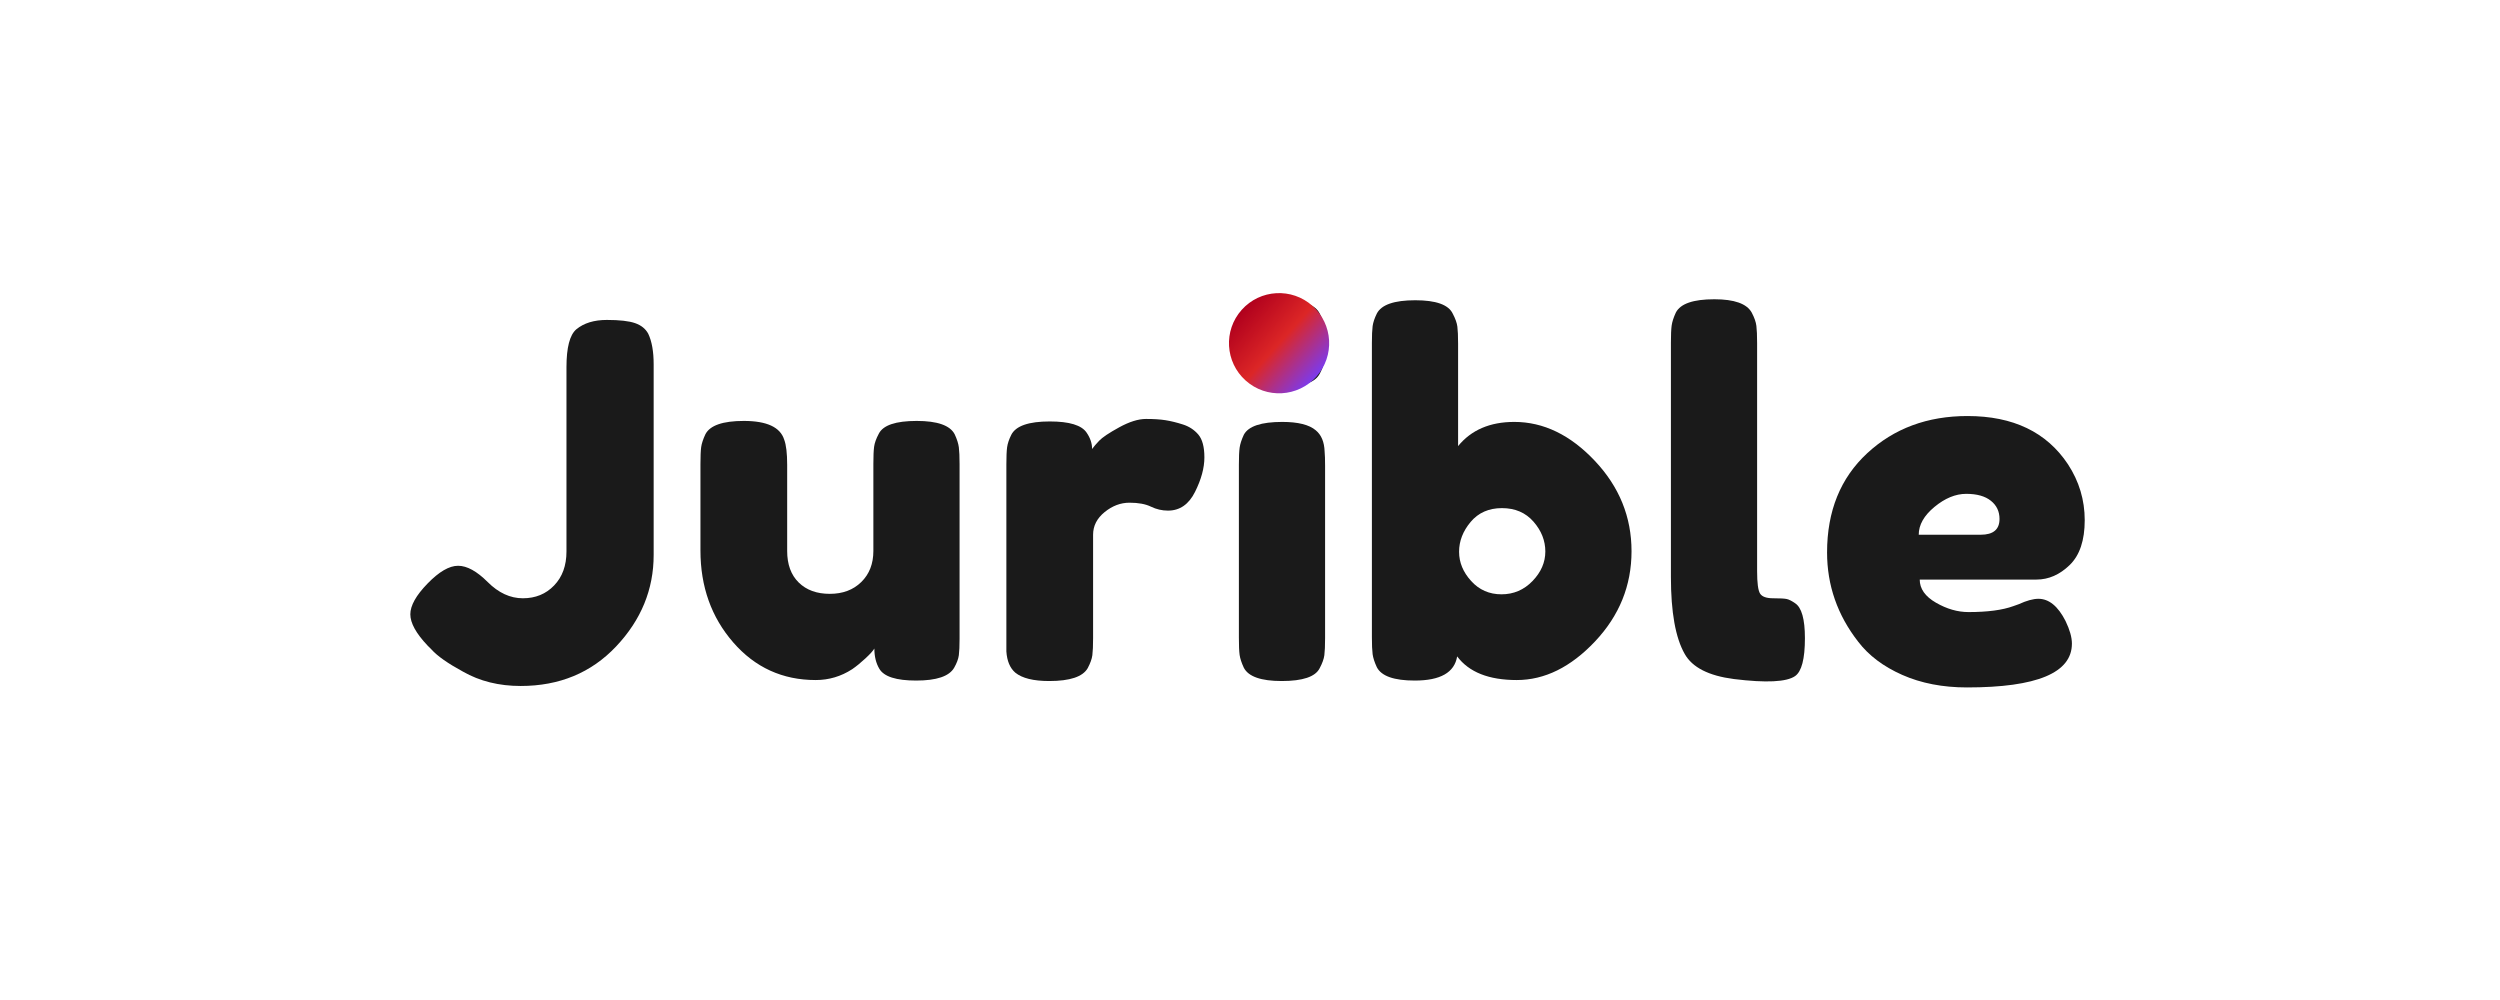
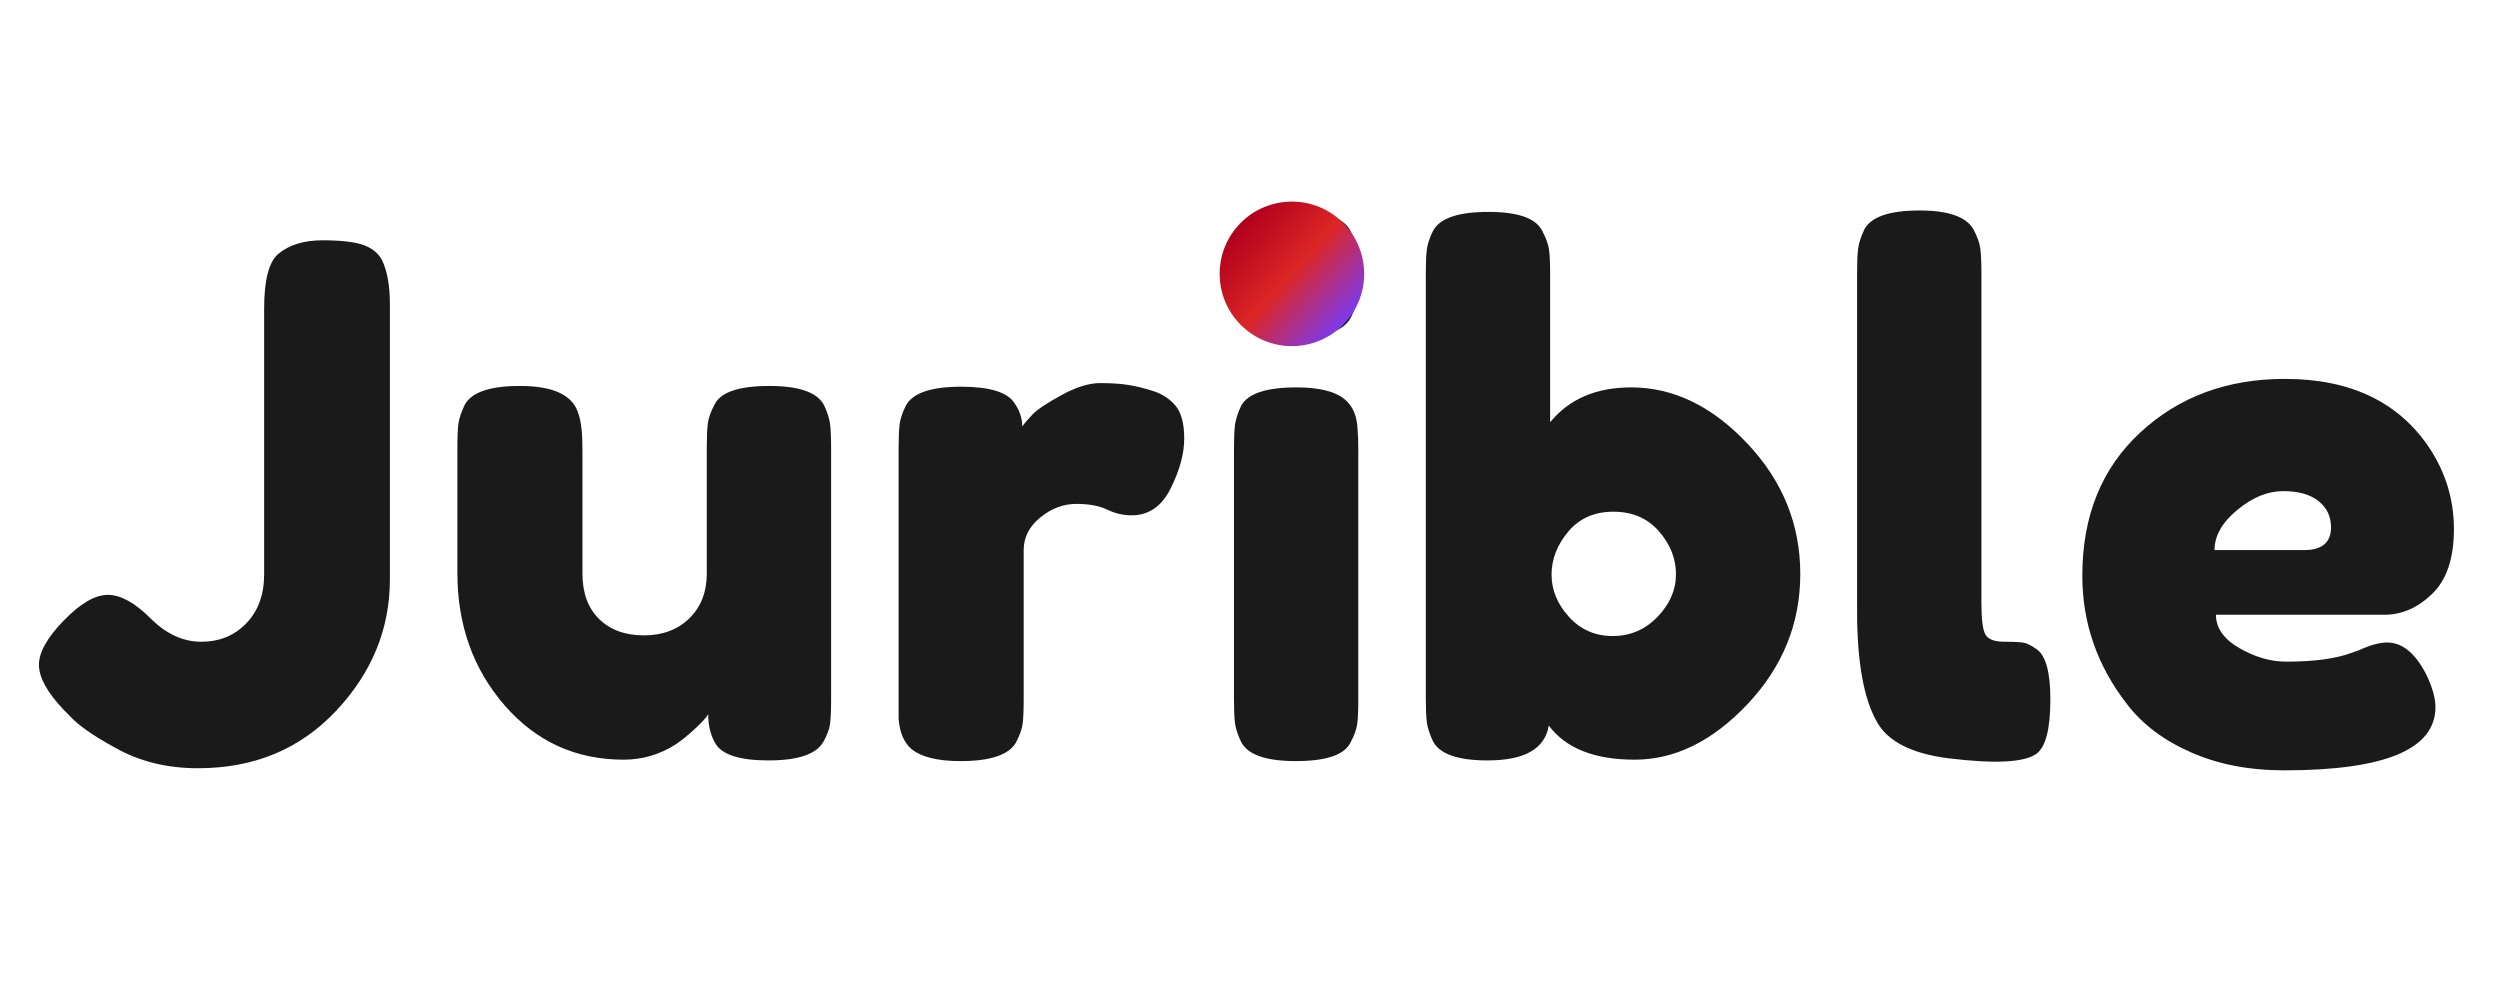
- <svg xmlns="http://www.w3.org/2000/svg" width="1000" zoomAndPan="magnify" viewBox="0 0 750 300" height="400" preserveAspectRatio="xMidYMid meet" version="1.0">
+ <svg xmlns="http://www.w3.org/2000/svg" width="1000" zoomAndPan="magnify" viewBox="115 55 520 190" height="400" preserveAspectRatio="xMidYMid meet" version="1.0">
  <defs>
    <g />
    <clipPath id="742c1361e3">
      <path d="M 0.48 0 L 512.16 0 L 512.16 179.281 L 0.48 179.281 Z M 0.48 0 " clip-rule="nonzero" />
    </clipPath>
    <clipPath id="f0d3e3d11c">
      <rect x="0" width="513" y="0" height="180" />
    </clipPath>
    <clipPath id="46c7bd96e1">
      <path d="M 248 27 L 279 27 L 279 58 L 248 58 Z M 248 27 " clip-rule="nonzero" />
    </clipPath>
    <clipPath id="24c9fca62c">
      <path d="M 262.535 21.742 L 284.945 41.777 L 264.906 64.188 L 242.496 44.148 Z M 262.535 21.742 " clip-rule="nonzero" />
    </clipPath>
    <clipPath id="e208d12f9c">
      <path d="M 273.738 31.758 C 267.551 26.227 258.047 26.758 252.516 32.945 C 246.984 39.133 247.516 48.637 253.703 54.168 C 259.891 59.703 269.395 59.172 274.926 52.98 C 280.457 46.793 279.926 37.293 273.738 31.758 Z M 273.738 31.758 " clip-rule="nonzero" />
    </clipPath>
    <clipPath id="bef432e7f1">
      <path d="M 0 0 L 31 0 L 31 31 L 0 31 Z M 0 0 " clip-rule="nonzero" />
    </clipPath>
    <clipPath id="3beab9034a">
      <path d="M 14.535 -5.258 L 36.945 14.777 L 16.906 37.188 L -5.504 17.148 Z M 14.535 -5.258 " clip-rule="nonzero" />
    </clipPath>
    <clipPath id="20f013720f">
      <path d="M 25.738 4.758 C 19.551 -0.773 10.047 -0.242 4.516 5.945 C -1.016 12.133 -0.484 21.637 5.703 27.168 C 11.891 32.703 21.395 32.172 26.926 25.98 C 32.457 19.793 31.926 10.293 25.738 4.758 Z M 25.738 4.758 " clip-rule="nonzero" />
    </clipPath>
    <clipPath id="d2bbfe0de5">
      <path d="M 14.535 -5.258 L 36.945 14.777 L 16.906 37.188 L -5.504 17.148 Z M 14.535 -5.258 " clip-rule="nonzero" />
    </clipPath>
    <clipPath id="9b5fb84472">
      <path d="M 14.535 -5.258 L 36.945 14.777 L 16.906 37.188 L -5.504 17.148 Z M 14.535 -5.258 " clip-rule="nonzero" />
    </clipPath>
    <linearGradient x1="-73.268" gradientTransform="matrix(0.0875388, 0.0782668, -0.0782668, 0.0875388, 14.53397, -5.259557)" y1="128" x2="329.268" gradientUnits="userSpaceOnUse" y2="128" id="ae397af242">
      <stop stop-opacity="1" stop-color="rgb(69.019%, 0%, 11.369%)" offset="0" />
      <stop stop-opacity="1" stop-color="rgb(69.019%, 0%, 11.369%)" offset="0.125" />
      <stop stop-opacity="1" stop-color="rgb(69.167%, 0.128%, 11.4%)" offset="0.188" />
      <stop stop-opacity="1" stop-color="rgb(69.528%, 0.439%, 11.473%)" offset="0.191" />
      <stop stop-opacity="1" stop-color="rgb(69.74%, 0.623%, 11.517%)" offset="0.195" />
      <stop stop-opacity="1" stop-color="rgb(69.952%, 0.806%, 11.56%)" offset="0.199" />
      <stop stop-opacity="1" stop-color="rgb(70.164%, 0.989%, 11.604%)" offset="0.203" />
      <stop stop-opacity="1" stop-color="rgb(70.377%, 1.172%, 11.647%)" offset="0.207" />
      <stop stop-opacity="1" stop-color="rgb(70.589%, 1.355%, 11.69%)" offset="0.211" />
      <stop stop-opacity="1" stop-color="rgb(70.799%, 1.538%, 11.732%)" offset="0.215" />
      <stop stop-opacity="1" stop-color="rgb(71.011%, 1.721%, 11.777%)" offset="0.219" />
      <stop stop-opacity="1" stop-color="rgb(71.223%, 1.903%, 11.819%)" offset="0.223" />
      <stop stop-opacity="1" stop-color="rgb(71.436%, 2.086%, 11.864%)" offset="0.227" />
      <stop stop-opacity="1" stop-color="rgb(71.648%, 2.269%, 11.906%)" offset="0.23" />
      <stop stop-opacity="1" stop-color="rgb(71.86%, 2.452%, 11.951%)" offset="0.234" />
      <stop stop-opacity="1" stop-color="rgb(72.072%, 2.635%, 11.993%)" offset="0.238" />
      <stop stop-opacity="1" stop-color="rgb(72.284%, 2.818%, 12.038%)" offset="0.242" />
      <stop stop-opacity="1" stop-color="rgb(72.495%, 3.001%, 12.08%)" offset="0.246" />
      <stop stop-opacity="1" stop-color="rgb(72.707%, 3.185%, 12.125%)" offset="0.25" />
      <stop stop-opacity="1" stop-color="rgb(72.919%, 3.368%, 12.167%)" offset="0.254" />
      <stop stop-opacity="1" stop-color="rgb(73.131%, 3.551%, 12.21%)" offset="0.258" />
      <stop stop-opacity="1" stop-color="rgb(73.343%, 3.734%, 12.253%)" offset="0.262" />
      <stop stop-opacity="1" stop-color="rgb(73.555%, 3.917%, 12.297%)" offset="0.266" />
      <stop stop-opacity="1" stop-color="rgb(73.767%, 4.1%, 12.34%)" offset="0.27" />
      <stop stop-opacity="1" stop-color="rgb(73.979%, 4.283%, 12.384%)" offset="0.273" />
      <stop stop-opacity="1" stop-color="rgb(74.19%, 4.466%, 12.427%)" offset="0.277" />
      <stop stop-opacity="1" stop-color="rgb(74.402%, 4.649%, 12.471%)" offset="0.281" />
      <stop stop-opacity="1" stop-color="rgb(74.614%, 4.832%, 12.514%)" offset="0.285" />
      <stop stop-opacity="1" stop-color="rgb(74.826%, 5.016%, 12.558%)" offset="0.289" />
      <stop stop-opacity="1" stop-color="rgb(75.038%, 5.199%, 12.601%)" offset="0.293" />
      <stop stop-opacity="1" stop-color="rgb(75.25%, 5.382%, 12.645%)" offset="0.297" />
      <stop stop-opacity="1" stop-color="rgb(75.462%, 5.565%, 12.688%)" offset="0.301" />
      <stop stop-opacity="1" stop-color="rgb(75.674%, 5.748%, 12.73%)" offset="0.305" />
      <stop stop-opacity="1" stop-color="rgb(75.885%, 5.93%, 12.773%)" offset="0.309" />
      <stop stop-opacity="1" stop-color="rgb(76.097%, 6.113%, 12.817%)" offset="0.312" />
      <stop stop-opacity="1" stop-color="rgb(76.309%, 6.296%, 12.86%)" offset="0.316" />
      <stop stop-opacity="1" stop-color="rgb(76.521%, 6.479%, 12.904%)" offset="0.32" />
      <stop stop-opacity="1" stop-color="rgb(76.733%, 6.662%, 12.947%)" offset="0.324" />
      <stop stop-opacity="1" stop-color="rgb(76.945%, 6.845%, 12.991%)" offset="0.328" />
      <stop stop-opacity="1" stop-color="rgb(77.158%, 7.028%, 13.034%)" offset="0.332" />
      <stop stop-opacity="1" stop-color="rgb(77.37%, 7.211%, 13.078%)" offset="0.336" />
      <stop stop-opacity="1" stop-color="rgb(77.58%, 7.394%, 13.121%)" offset="0.34" />
      <stop stop-opacity="1" stop-color="rgb(77.792%, 7.578%, 13.165%)" offset="0.344" />
      <stop stop-opacity="1" stop-color="rgb(78.004%, 7.761%, 13.208%)" offset="0.348" />
      <stop stop-opacity="1" stop-color="rgb(78.217%, 7.944%, 13.251%)" offset="0.352" />
      <stop stop-opacity="1" stop-color="rgb(78.429%, 8.127%, 13.293%)" offset="0.355" />
      <stop stop-opacity="1" stop-color="rgb(78.641%, 8.31%, 13.338%)" offset="0.359" />
      <stop stop-opacity="1" stop-color="rgb(78.853%, 8.493%, 13.38%)" offset="0.363" />
      <stop stop-opacity="1" stop-color="rgb(79.065%, 8.676%, 13.425%)" offset="0.367" />
      <stop stop-opacity="1" stop-color="rgb(79.276%, 8.859%, 13.467%)" offset="0.371" />
      <stop stop-opacity="1" stop-color="rgb(79.488%, 9.042%, 13.512%)" offset="0.375" />
      <stop stop-opacity="1" stop-color="rgb(79.7%, 9.225%, 13.554%)" offset="0.379" />
      <stop stop-opacity="1" stop-color="rgb(79.912%, 9.409%, 13.599%)" offset="0.383" />
      <stop stop-opacity="1" stop-color="rgb(80.124%, 9.592%, 13.641%)" offset="0.387" />
      <stop stop-opacity="1" stop-color="rgb(80.336%, 9.775%, 13.686%)" offset="0.391" />
      <stop stop-opacity="1" stop-color="rgb(80.548%, 9.958%, 13.728%)" offset="0.395" />
      <stop stop-opacity="1" stop-color="rgb(80.76%, 10.141%, 13.771%)" offset="0.398" />
      <stop stop-opacity="1" stop-color="rgb(80.971%, 10.323%, 13.814%)" offset="0.402" />
      <stop stop-opacity="1" stop-color="rgb(81.183%, 10.506%, 13.858%)" offset="0.406" />
      <stop stop-opacity="1" stop-color="rgb(81.395%, 10.689%, 13.901%)" offset="0.41" />
      <stop stop-opacity="1" stop-color="rgb(81.607%, 10.872%, 13.945%)" offset="0.414" />
      <stop stop-opacity="1" stop-color="rgb(81.819%, 11.055%, 13.988%)" offset="0.418" />
      <stop stop-opacity="1" stop-color="rgb(82.031%, 11.238%, 14.032%)" offset="0.422" />
      <stop stop-opacity="1" stop-color="rgb(82.243%, 11.421%, 14.075%)" offset="0.426" />
      <stop stop-opacity="1" stop-color="rgb(82.455%, 11.604%, 14.119%)" offset="0.43" />
      <stop stop-opacity="1" stop-color="rgb(82.666%, 11.787%, 14.162%)" offset="0.434" />
      <stop stop-opacity="1" stop-color="rgb(82.878%, 11.971%, 14.206%)" offset="0.438" />
      <stop stop-opacity="1" stop-color="rgb(83.09%, 12.154%, 14.249%)" offset="0.441" />
      <stop stop-opacity="1" stop-color="rgb(83.302%, 12.337%, 14.291%)" offset="0.445" />
      <stop stop-opacity="1" stop-color="rgb(83.514%, 12.52%, 14.334%)" offset="0.449" />
      <stop stop-opacity="1" stop-color="rgb(83.727%, 12.703%, 14.378%)" offset="0.453" />
      <stop stop-opacity="1" stop-color="rgb(83.939%, 12.886%, 14.421%)" offset="0.457" />
      <stop stop-opacity="1" stop-color="rgb(84.151%, 13.069%, 14.465%)" offset="0.461" />
      <stop stop-opacity="1" stop-color="rgb(84.361%, 13.252%, 14.508%)" offset="0.465" />
      <stop stop-opacity="1" stop-color="rgb(84.573%, 13.435%, 14.552%)" offset="0.469" />
      <stop stop-opacity="1" stop-color="rgb(84.785%, 13.618%, 14.595%)" offset="0.473" />
      <stop stop-opacity="1" stop-color="rgb(84.998%, 13.802%, 14.639%)" offset="0.477" />
      <stop stop-opacity="1" stop-color="rgb(85.21%, 13.985%, 14.682%)" offset="0.48" />
      <stop stop-opacity="1" stop-color="rgb(85.422%, 14.168%, 14.726%)" offset="0.484" />
      <stop stop-opacity="1" stop-color="rgb(85.634%, 14.349%, 14.769%)" offset="0.488" />
      <stop stop-opacity="1" stop-color="rgb(85.846%, 14.532%, 14.813%)" offset="0.492" />
      <stop stop-opacity="1" stop-color="rgb(86.057%, 14.716%, 14.856%)" offset="0.496" />
      <stop stop-opacity="1" stop-color="rgb(86.269%, 14.899%, 14.899%)" offset="0.5" />
      <stop stop-opacity="1" stop-color="rgb(85.806%, 14.995%, 15.857%)" offset="0.504" />
      <stop stop-opacity="1" stop-color="rgb(85.344%, 15.092%, 16.817%)" offset="0.508" />
      <stop stop-opacity="1" stop-color="rgb(84.882%, 15.189%, 17.775%)" offset="0.512" />
      <stop stop-opacity="1" stop-color="rgb(84.419%, 15.285%, 18.733%)" offset="0.516" />
      <stop stop-opacity="1" stop-color="rgb(83.957%, 15.381%, 19.691%)" offset="0.52" />
      <stop stop-opacity="1" stop-color="rgb(83.495%, 15.479%, 20.651%)" offset="0.523" />
      <stop stop-opacity="1" stop-color="rgb(83.032%, 15.575%, 21.609%)" offset="0.527" />
      <stop stop-opacity="1" stop-color="rgb(82.57%, 15.671%, 22.569%)" offset="0.531" />
      <stop stop-opacity="1" stop-color="rgb(82.108%, 15.767%, 23.528%)" offset="0.535" />
      <stop stop-opacity="1" stop-color="rgb(81.645%, 15.863%, 24.486%)" offset="0.539" />
      <stop stop-opacity="1" stop-color="rgb(81.183%, 15.959%, 25.444%)" offset="0.543" />
      <stop stop-opacity="1" stop-color="rgb(80.721%, 16.057%, 26.404%)" offset="0.547" />
      <stop stop-opacity="1" stop-color="rgb(80.258%, 16.153%, 27.362%)" offset="0.551" />
      <stop stop-opacity="1" stop-color="rgb(79.796%, 16.249%, 28.32%)" offset="0.555" />
      <stop stop-opacity="1" stop-color="rgb(79.333%, 16.345%, 29.279%)" offset="0.559" />
      <stop stop-opacity="1" stop-color="rgb(78.871%, 16.443%, 30.238%)" offset="0.562" />
      <stop stop-opacity="1" stop-color="rgb(78.409%, 16.539%, 31.197%)" offset="0.566" />
      <stop stop-opacity="1" stop-color="rgb(77.946%, 16.635%, 32.155%)" offset="0.57" />
      <stop stop-opacity="1" stop-color="rgb(77.484%, 16.731%, 33.113%)" offset="0.574" />
      <stop stop-opacity="1" stop-color="rgb(77.022%, 16.827%, 34.073%)" offset="0.578" />
      <stop stop-opacity="1" stop-color="rgb(76.559%, 16.924%, 35.031%)" offset="0.582" />
      <stop stop-opacity="1" stop-color="rgb(76.097%, 17.021%, 35.989%)" offset="0.586" />
      <stop stop-opacity="1" stop-color="rgb(75.635%, 17.117%, 36.948%)" offset="0.59" />
      <stop stop-opacity="1" stop-color="rgb(75.172%, 17.213%, 37.907%)" offset="0.594" />
      <stop stop-opacity="1" stop-color="rgb(74.71%, 17.31%, 38.866%)" offset="0.598" />
      <stop stop-opacity="1" stop-color="rgb(74.248%, 17.407%, 39.825%)" offset="0.602" />
      <stop stop-opacity="1" stop-color="rgb(73.785%, 17.503%, 40.784%)" offset="0.605" />
      <stop stop-opacity="1" stop-color="rgb(73.323%, 17.599%, 41.742%)" offset="0.609" />
      <stop stop-opacity="1" stop-color="rgb(72.861%, 17.696%, 42.7%)" offset="0.613" />
      <stop stop-opacity="1" stop-color="rgb(72.398%, 17.792%, 43.66%)" offset="0.617" />
      <stop stop-opacity="1" stop-color="rgb(71.935%, 17.888%, 44.618%)" offset="0.621" />
      <stop stop-opacity="1" stop-color="rgb(71.472%, 17.986%, 45.576%)" offset="0.625" />
      <stop stop-opacity="1" stop-color="rgb(71.01%, 18.082%, 46.535%)" offset="0.629" />
      <stop stop-opacity="1" stop-color="rgb(70.547%, 18.178%, 47.495%)" offset="0.633" />
      <stop stop-opacity="1" stop-color="rgb(70.085%, 18.274%, 48.453%)" offset="0.637" />
      <stop stop-opacity="1" stop-color="rgb(69.623%, 18.37%, 49.411%)" offset="0.641" />
      <stop stop-opacity="1" stop-color="rgb(69.16%, 18.466%, 50.369%)" offset="0.645" />
      <stop stop-opacity="1" stop-color="rgb(68.698%, 18.564%, 51.329%)" offset="0.648" />
      <stop stop-opacity="1" stop-color="rgb(68.236%, 18.66%, 52.287%)" offset="0.652" />
      <stop stop-opacity="1" stop-color="rgb(67.773%, 18.756%, 53.246%)" offset="0.656" />
      <stop stop-opacity="1" stop-color="rgb(67.311%, 18.852%, 54.204%)" offset="0.66" />
      <stop stop-opacity="1" stop-color="rgb(66.849%, 18.95%, 55.164%)" offset="0.664" />
      <stop stop-opacity="1" stop-color="rgb(66.386%, 19.046%, 56.122%)" offset="0.668" />
      <stop stop-opacity="1" stop-color="rgb(65.924%, 19.142%, 57.082%)" offset="0.672" />
      <stop stop-opacity="1" stop-color="rgb(65.462%, 19.238%, 58.04%)" offset="0.676" />
      <stop stop-opacity="1" stop-color="rgb(64.999%, 19.334%, 58.998%)" offset="0.68" />
      <stop stop-opacity="1" stop-color="rgb(64.537%, 19.431%, 59.956%)" offset="0.684" />
      <stop stop-opacity="1" stop-color="rgb(64.075%, 19.528%, 60.916%)" offset="0.688" />
      <stop stop-opacity="1" stop-color="rgb(63.612%, 19.624%, 61.874%)" offset="0.691" />
      <stop stop-opacity="1" stop-color="rgb(63.15%, 19.72%, 62.833%)" offset="0.695" />
      <stop stop-opacity="1" stop-color="rgb(62.688%, 19.817%, 63.791%)" offset="0.699" />
      <stop stop-opacity="1" stop-color="rgb(62.225%, 19.914%, 64.751%)" offset="0.703" />
      <stop stop-opacity="1" stop-color="rgb(61.763%, 20.01%, 65.709%)" offset="0.707" />
      <stop stop-opacity="1" stop-color="rgb(61.301%, 20.107%, 66.667%)" offset="0.711" />
      <stop stop-opacity="1" stop-color="rgb(60.838%, 20.203%, 67.625%)" offset="0.715" />
      <stop stop-opacity="1" stop-color="rgb(60.376%, 20.299%, 68.585%)" offset="0.719" />
      <stop stop-opacity="1" stop-color="rgb(59.914%, 20.395%, 69.543%)" offset="0.723" />
      <stop stop-opacity="1" stop-color="rgb(59.451%, 20.493%, 70.502%)" offset="0.727" />
      <stop stop-opacity="1" stop-color="rgb(58.989%, 20.589%, 71.46%)" offset="0.73" />
      <stop stop-opacity="1" stop-color="rgb(58.527%, 20.685%, 72.42%)" offset="0.734" />
      <stop stop-opacity="1" stop-color="rgb(58.064%, 20.781%, 73.378%)" offset="0.738" />
      <stop stop-opacity="1" stop-color="rgb(57.602%, 20.879%, 74.338%)" offset="0.742" />
      <stop stop-opacity="1" stop-color="rgb(57.14%, 20.975%, 75.296%)" offset="0.746" />
      <stop stop-opacity="1" stop-color="rgb(56.677%, 21.071%, 76.254%)" offset="0.75" />
      <stop stop-opacity="1" stop-color="rgb(56.215%, 21.167%, 77.213%)" offset="0.754" />
      <stop stop-opacity="1" stop-color="rgb(55.753%, 21.263%, 78.172%)" offset="0.758" />
      <stop stop-opacity="1" stop-color="rgb(55.289%, 21.359%, 79.131%)" offset="0.762" />
      <stop stop-opacity="1" stop-color="rgb(54.826%, 21.457%, 80.089%)" offset="0.766" />
      <stop stop-opacity="1" stop-color="rgb(54.364%, 21.553%, 81.047%)" offset="0.77" />
      <stop stop-opacity="1" stop-color="rgb(53.902%, 21.649%, 82.007%)" offset="0.773" />
      <stop stop-opacity="1" stop-color="rgb(53.439%, 21.745%, 82.965%)" offset="0.777" />
      <stop stop-opacity="1" stop-color="rgb(52.977%, 21.843%, 83.923%)" offset="0.781" />
      <stop stop-opacity="1" stop-color="rgb(52.515%, 21.939%, 84.882%)" offset="0.785" />
      <stop stop-opacity="1" stop-color="rgb(52.052%, 22.035%, 85.841%)" offset="0.789" />
      <stop stop-opacity="1" stop-color="rgb(51.59%, 22.131%, 86.8%)" offset="0.793" />
      <stop stop-opacity="1" stop-color="rgb(51.128%, 22.227%, 87.758%)" offset="0.797" />
      <stop stop-opacity="1" stop-color="rgb(50.665%, 22.324%, 88.716%)" offset="0.801" />
      <stop stop-opacity="1" stop-color="rgb(50.203%, 22.421%, 89.676%)" offset="0.805" />
      <stop stop-opacity="1" stop-color="rgb(49.741%, 22.517%, 90.634%)" offset="0.809" />
      <stop stop-opacity="1" stop-color="rgb(49.278%, 22.614%, 91.594%)" offset="0.812" />
      <stop stop-opacity="1" stop-color="rgb(48.953%, 22.681%, 92.267%)" offset="0.816" />
      <stop stop-opacity="1" stop-color="rgb(48.63%, 22.749%, 92.94%)" offset="0.82" />
      <stop stop-opacity="1" stop-color="rgb(48.63%, 22.749%, 92.94%)" offset="0.828" />
      <stop stop-opacity="1" stop-color="rgb(48.63%, 22.749%, 92.94%)" offset="0.844" />
      <stop stop-opacity="1" stop-color="rgb(48.63%, 22.749%, 92.94%)" offset="0.875" />
      <stop stop-opacity="1" stop-color="rgb(48.63%, 22.749%, 92.94%)" offset="1" />
    </linearGradient>
    <clipPath id="ba9f4ea49f">
      <rect x="0" width="31" y="0" height="31" />
    </clipPath>
    <clipPath id="cc8676d80e">
      <rect x="0" width="513" y="0" height="180" />
    </clipPath>
  </defs>
  <g transform="matrix(1, 0, 0, 1, 120, 60)">
    <g clip-path="url(#cc8676d80e)">
      <g clip-path="url(#742c1361e3)">
        <g>
          <g clip-path="url(#f0d3e3d11c)">
            <g fill="#1a1a1a" fill-opacity="1">
              <g transform="translate(0.878983, 144.3096)">
                <g>
                  <path d="M 61.172 -108.328 C 65.016 -108.328 67.848 -108.004 69.672 -107.359 C 71.492 -106.723 72.801 -105.664 73.594 -104.188 C 74.676 -101.914 75.219 -98.859 75.219 -95.016 L 75.219 -37.828 C 75.219 -27.484 71.473 -18.344 63.984 -10.406 C 56.504 -2.477 46.945 1.484 35.312 1.484 C 28.812 1.484 23.051 0.051 18.031 -2.812 C 13.5 -5.27 10.348 -7.484 8.578 -9.453 L 7.391 -10.641 C 3.941 -14.285 2.219 -17.41 2.219 -20.016 C 2.219 -22.629 3.941 -25.707 7.391 -29.25 C 10.836 -32.801 13.891 -34.578 16.547 -34.578 C 19.211 -34.578 22.172 -32.953 25.422 -29.703 C 28.672 -26.453 32.191 -24.828 35.984 -24.828 C 39.773 -24.828 42.898 -26.109 45.359 -28.672 C 47.828 -31.234 49.062 -34.629 49.062 -38.859 L 49.062 -94.141 C 49.062 -100.047 50.047 -103.836 52.016 -105.516 C 54.285 -107.391 57.336 -108.328 61.172 -108.328 Z M 61.172 -108.328 " />
                </g>
              </g>
            </g>
            <g fill="#1a1a1a" fill-opacity="1">
              <g transform="translate(84.23007, 144.3096)">
                <g>
                  <path d="M 40.484 -0.297 C 30.535 -0.297 22.285 -4.062 15.734 -11.594 C 9.18 -19.133 5.906 -28.32 5.906 -39.156 L 5.906 -65.031 C 5.906 -67.395 5.977 -69.117 6.125 -70.203 C 6.281 -71.285 6.703 -72.562 7.391 -74.031 C 8.766 -76.695 12.609 -78.031 18.922 -78.031 C 25.816 -78.031 29.852 -76.156 31.031 -72.406 C 31.625 -70.832 31.922 -68.32 31.922 -64.875 L 31.922 -39.016 C 31.922 -34.973 33.078 -31.816 35.391 -29.547 C 37.703 -27.285 40.805 -26.156 44.703 -26.156 C 48.598 -26.156 51.75 -27.336 54.156 -29.703 C 56.57 -32.066 57.781 -35.172 57.781 -39.016 L 57.781 -65.172 C 57.781 -67.441 57.852 -69.141 58 -70.266 C 58.145 -71.398 58.613 -72.707 59.406 -74.188 C 60.688 -76.75 64.477 -78.031 70.781 -78.031 C 76.988 -78.031 80.785 -76.695 82.172 -74.031 C 82.859 -72.562 83.273 -71.258 83.422 -70.125 C 83.566 -68.988 83.641 -67.289 83.641 -65.031 L 83.641 -12.703 C 83.641 -10.535 83.566 -8.883 83.422 -7.75 C 83.273 -6.625 82.805 -5.367 82.016 -3.984 C 80.535 -1.422 76.742 -0.141 70.641 -0.141 C 64.629 -0.141 60.938 -1.32 59.562 -3.688 C 58.57 -5.363 58.078 -7.383 58.078 -9.75 C 57.68 -9.062 56.789 -8.078 55.406 -6.797 C 54.031 -5.516 52.703 -4.43 51.422 -3.547 C 48.078 -1.379 44.43 -0.297 40.484 -0.297 Z M 40.484 -0.297 " />
                </g>
              </g>
            </g>
            <g fill="#1a1a1a" fill-opacity="1">
              <g transform="translate(176.0049, 144.3096)">
                <g>
                  <path d="M 58.812 -76.984 C 60.688 -76.398 62.238 -75.395 63.469 -73.969 C 64.695 -72.539 65.312 -70.25 65.312 -67.094 C 65.312 -63.938 64.375 -60.484 62.5 -56.734 C 60.633 -52.992 57.93 -51.125 54.391 -51.125 C 52.609 -51.125 50.906 -51.52 49.281 -52.312 C 47.656 -53.102 45.508 -53.5 42.844 -53.5 C 40.188 -53.5 37.703 -52.562 35.391 -50.688 C 33.078 -48.812 31.922 -46.547 31.922 -43.891 L 31.922 -12.859 C 31.922 -10.586 31.848 -8.883 31.703 -7.75 C 31.555 -6.625 31.086 -5.32 30.297 -3.844 C 28.816 -1.281 24.973 0 18.766 0 C 14.035 0 10.641 -0.836 8.578 -2.516 C 6.992 -3.891 6.102 -6.004 5.906 -8.859 C 5.906 -9.848 5.906 -11.281 5.906 -13.156 L 5.906 -65.031 C 5.906 -67.289 5.977 -68.988 6.125 -70.125 C 6.281 -71.258 6.703 -72.516 7.391 -73.891 C 8.766 -76.547 12.609 -77.875 18.922 -77.875 C 24.828 -77.875 28.52 -76.742 30 -74.484 C 31.082 -72.91 31.625 -71.285 31.625 -69.609 C 32.113 -70.297 32.828 -71.129 33.766 -72.109 C 34.703 -73.098 36.695 -74.43 39.75 -76.109 C 42.801 -77.785 45.484 -78.625 47.797 -78.625 C 50.117 -78.625 52.066 -78.5 53.641 -78.25 C 55.223 -78 56.945 -77.578 58.812 -76.984 Z M 58.812 -76.984 " />
                </g>
              </g>
            </g>
            <g fill="#1a1a1a" fill-opacity="1">
              <g transform="translate(245.7598, 144.3096)">
                <g>
                  <path d="M 5.906 -64.875 C 5.906 -67.145 5.977 -68.844 6.125 -69.969 C 6.281 -71.102 6.703 -72.41 7.391 -73.891 C 8.766 -76.453 12.609 -77.734 18.922 -77.734 C 23.648 -77.734 27 -76.895 28.969 -75.219 C 30.645 -73.844 31.531 -71.723 31.625 -68.859 C 31.719 -67.879 31.766 -66.453 31.766 -64.578 L 31.766 -12.859 C 31.766 -10.586 31.691 -8.883 31.547 -7.75 C 31.398 -6.625 30.93 -5.32 30.141 -3.844 C 28.859 -1.281 25.066 0 18.766 0 C 12.555 0 8.766 -1.328 7.391 -3.984 C 6.703 -5.461 6.281 -6.742 6.125 -7.828 C 5.977 -8.91 5.906 -10.633 5.906 -13 Z M 30.219 -92.281 C 29.477 -90.852 28.172 -89.844 26.297 -89.25 C 24.43 -88.664 21.945 -88.375 18.844 -88.375 C 15.738 -88.375 13.25 -88.664 11.375 -89.25 C 9.508 -89.844 8.207 -90.879 7.469 -92.359 C 6.727 -93.836 6.281 -95.145 6.125 -96.281 C 5.977 -97.414 5.906 -99.113 5.906 -101.375 C 5.906 -103.645 5.977 -105.344 6.125 -106.469 C 6.281 -107.602 6.703 -108.863 7.391 -110.25 C 8.766 -112.906 12.609 -114.234 18.922 -114.234 C 25.117 -114.234 28.859 -112.906 30.141 -110.25 C 30.93 -108.77 31.398 -107.461 31.547 -106.328 C 31.691 -105.191 31.766 -103.488 31.766 -101.219 C 31.766 -98.957 31.691 -97.258 31.547 -96.125 C 31.398 -95 30.957 -93.719 30.219 -92.281 Z M 30.219 -92.281 " />
                </g>
              </g>
            </g>
            <g fill="#1a1a1a" fill-opacity="1">
              <g transform="translate(285.6619, 144.3096)">
                <g>
                  <path d="M 48.625 -77.734 C 57.383 -77.734 65.438 -73.844 72.781 -66.062 C 80.125 -58.281 83.797 -49.238 83.797 -38.938 C 83.797 -28.645 80.148 -19.629 72.859 -11.891 C 65.566 -4.16 57.734 -0.297 49.359 -0.297 C 40.984 -0.297 35.023 -2.66 31.484 -7.391 C 30.691 -2.555 26.453 -0.141 18.766 -0.141 C 12.555 -0.141 8.766 -1.473 7.391 -4.141 C 6.703 -5.617 6.281 -6.922 6.125 -8.047 C 5.977 -9.18 5.906 -10.883 5.906 -13.156 L 5.906 -101.375 C 5.906 -103.645 5.977 -105.344 6.125 -106.469 C 6.281 -107.602 6.703 -108.863 7.391 -110.25 C 8.766 -112.906 12.609 -114.234 18.922 -114.234 C 25.117 -114.234 28.859 -112.906 30.141 -110.25 C 30.93 -108.77 31.398 -107.461 31.547 -106.328 C 31.691 -105.191 31.766 -103.492 31.766 -101.234 L 31.766 -70.484 C 35.711 -75.316 41.332 -77.734 48.625 -77.734 Z M 35.688 -30 C 38.102 -27.344 41.133 -26.016 44.781 -26.016 C 48.426 -26.016 51.531 -27.344 54.094 -30 C 56.656 -32.656 57.938 -35.609 57.938 -38.859 C 57.938 -42.117 56.754 -45.102 54.391 -47.812 C 52.023 -50.52 48.867 -51.875 44.922 -51.875 C 40.984 -51.875 37.852 -50.492 35.531 -47.734 C 33.219 -44.973 32.062 -41.988 32.062 -38.781 C 32.062 -35.582 33.27 -32.656 35.688 -30 Z M 35.688 -30 " />
                </g>
              </g>
            </g>
            <g fill="#1a1a1a" fill-opacity="1">
              <g transform="translate(375.3678, 144.3096)">
                <g>
                  <path d="M 5.906 -101.531 C 5.906 -103.789 5.977 -105.488 6.125 -106.625 C 6.281 -107.758 6.703 -109.066 7.391 -110.547 C 8.766 -113.203 12.609 -114.531 18.922 -114.531 C 24.93 -114.531 28.672 -113.203 30.141 -110.547 C 30.93 -109.066 31.398 -107.734 31.547 -106.547 C 31.691 -105.367 31.766 -103.645 31.766 -101.375 L 31.766 -32.953 C 31.766 -29.41 32.062 -27.172 32.656 -26.234 C 33.25 -25.297 34.555 -24.828 36.578 -24.828 C 38.598 -24.828 39.953 -24.754 40.641 -24.609 C 41.328 -24.461 42.164 -24.039 43.156 -23.344 C 45.125 -22.062 46.109 -18.566 46.109 -12.859 C 46.109 -6.648 45.125 -2.859 43.156 -1.484 C 40.594 0.297 34.484 0.594 24.828 -0.594 C 17.242 -1.57 12.316 -4.082 10.047 -8.125 C 7.285 -12.957 5.906 -20.645 5.906 -31.188 Z M 5.906 -101.531 " />
                </g>
              </g>
            </g>
            <g fill="#1a1a1a" fill-opacity="1">
              <g transform="translate(424.4327, 144.3096)">
                <g>
                  <path d="M 80.984 -48.25 C 80.984 -42.188 79.477 -37.703 76.469 -34.797 C 73.469 -31.891 70.145 -30.438 66.5 -30.438 L 31.484 -30.438 C 31.484 -27.688 33.109 -25.375 36.359 -23.5 C 39.609 -21.625 42.859 -20.688 46.109 -20.688 C 51.816 -20.688 56.301 -21.281 59.562 -22.469 L 61.188 -23.047 C 63.551 -24.129 65.52 -24.672 67.094 -24.672 C 70.25 -24.672 72.957 -22.457 75.219 -18.031 C 76.5 -15.375 77.141 -13.109 77.141 -11.234 C 77.141 -2.461 66.648 1.922 45.672 1.922 C 38.379 1.922 31.898 0.664 26.234 -1.844 C 20.566 -4.352 16.156 -7.68 13 -11.828 C 6.789 -19.805 3.688 -28.723 3.688 -38.578 C 3.688 -50.984 7.703 -60.906 15.734 -68.344 C 23.766 -75.781 33.789 -79.5 45.812 -79.5 C 59.508 -79.5 69.555 -74.676 75.953 -65.031 C 79.305 -59.906 80.984 -54.312 80.984 -48.25 Z M 49.797 -43.891 C 53.547 -43.891 55.422 -45.469 55.422 -48.625 C 55.422 -50.883 54.555 -52.703 52.828 -54.078 C 51.109 -55.461 48.645 -56.156 45.438 -56.156 C 42.238 -56.156 39.062 -54.848 35.906 -52.234 C 32.758 -49.629 31.188 -46.848 31.188 -43.891 Z M 49.797 -43.891 " />
                </g>
              </g>
            </g>
          </g>
        </g>
      </g>
      <g clip-path="url(#46c7bd96e1)">
        <g clip-path="url(#24c9fca62c)">
          <g clip-path="url(#e208d12f9c)">
            <g transform="matrix(1, 0, 0, 1, 248, 27)">
              <g clip-path="url(#ba9f4ea49f)">
                <g clip-path="url(#bef432e7f1)">
                  <g clip-path="url(#3beab9034a)">
                    <g clip-path="url(#20f013720f)">
                      <g clip-path="url(#d2bbfe0de5)">
                        <g clip-path="url(#9b5fb84472)">
                          <path fill="url(#ae397af242)" d="M 13.855 -17.406 L -17.652 17.828 L 17.586 49.336 L 49.094 14.098 Z M 13.855 -17.406 " fill-rule="nonzero" />
                        </g>
                      </g>
                    </g>
                  </g>
                </g>
              </g>
            </g>
          </g>
        </g>
      </g>
    </g>
  </g>
</svg>
